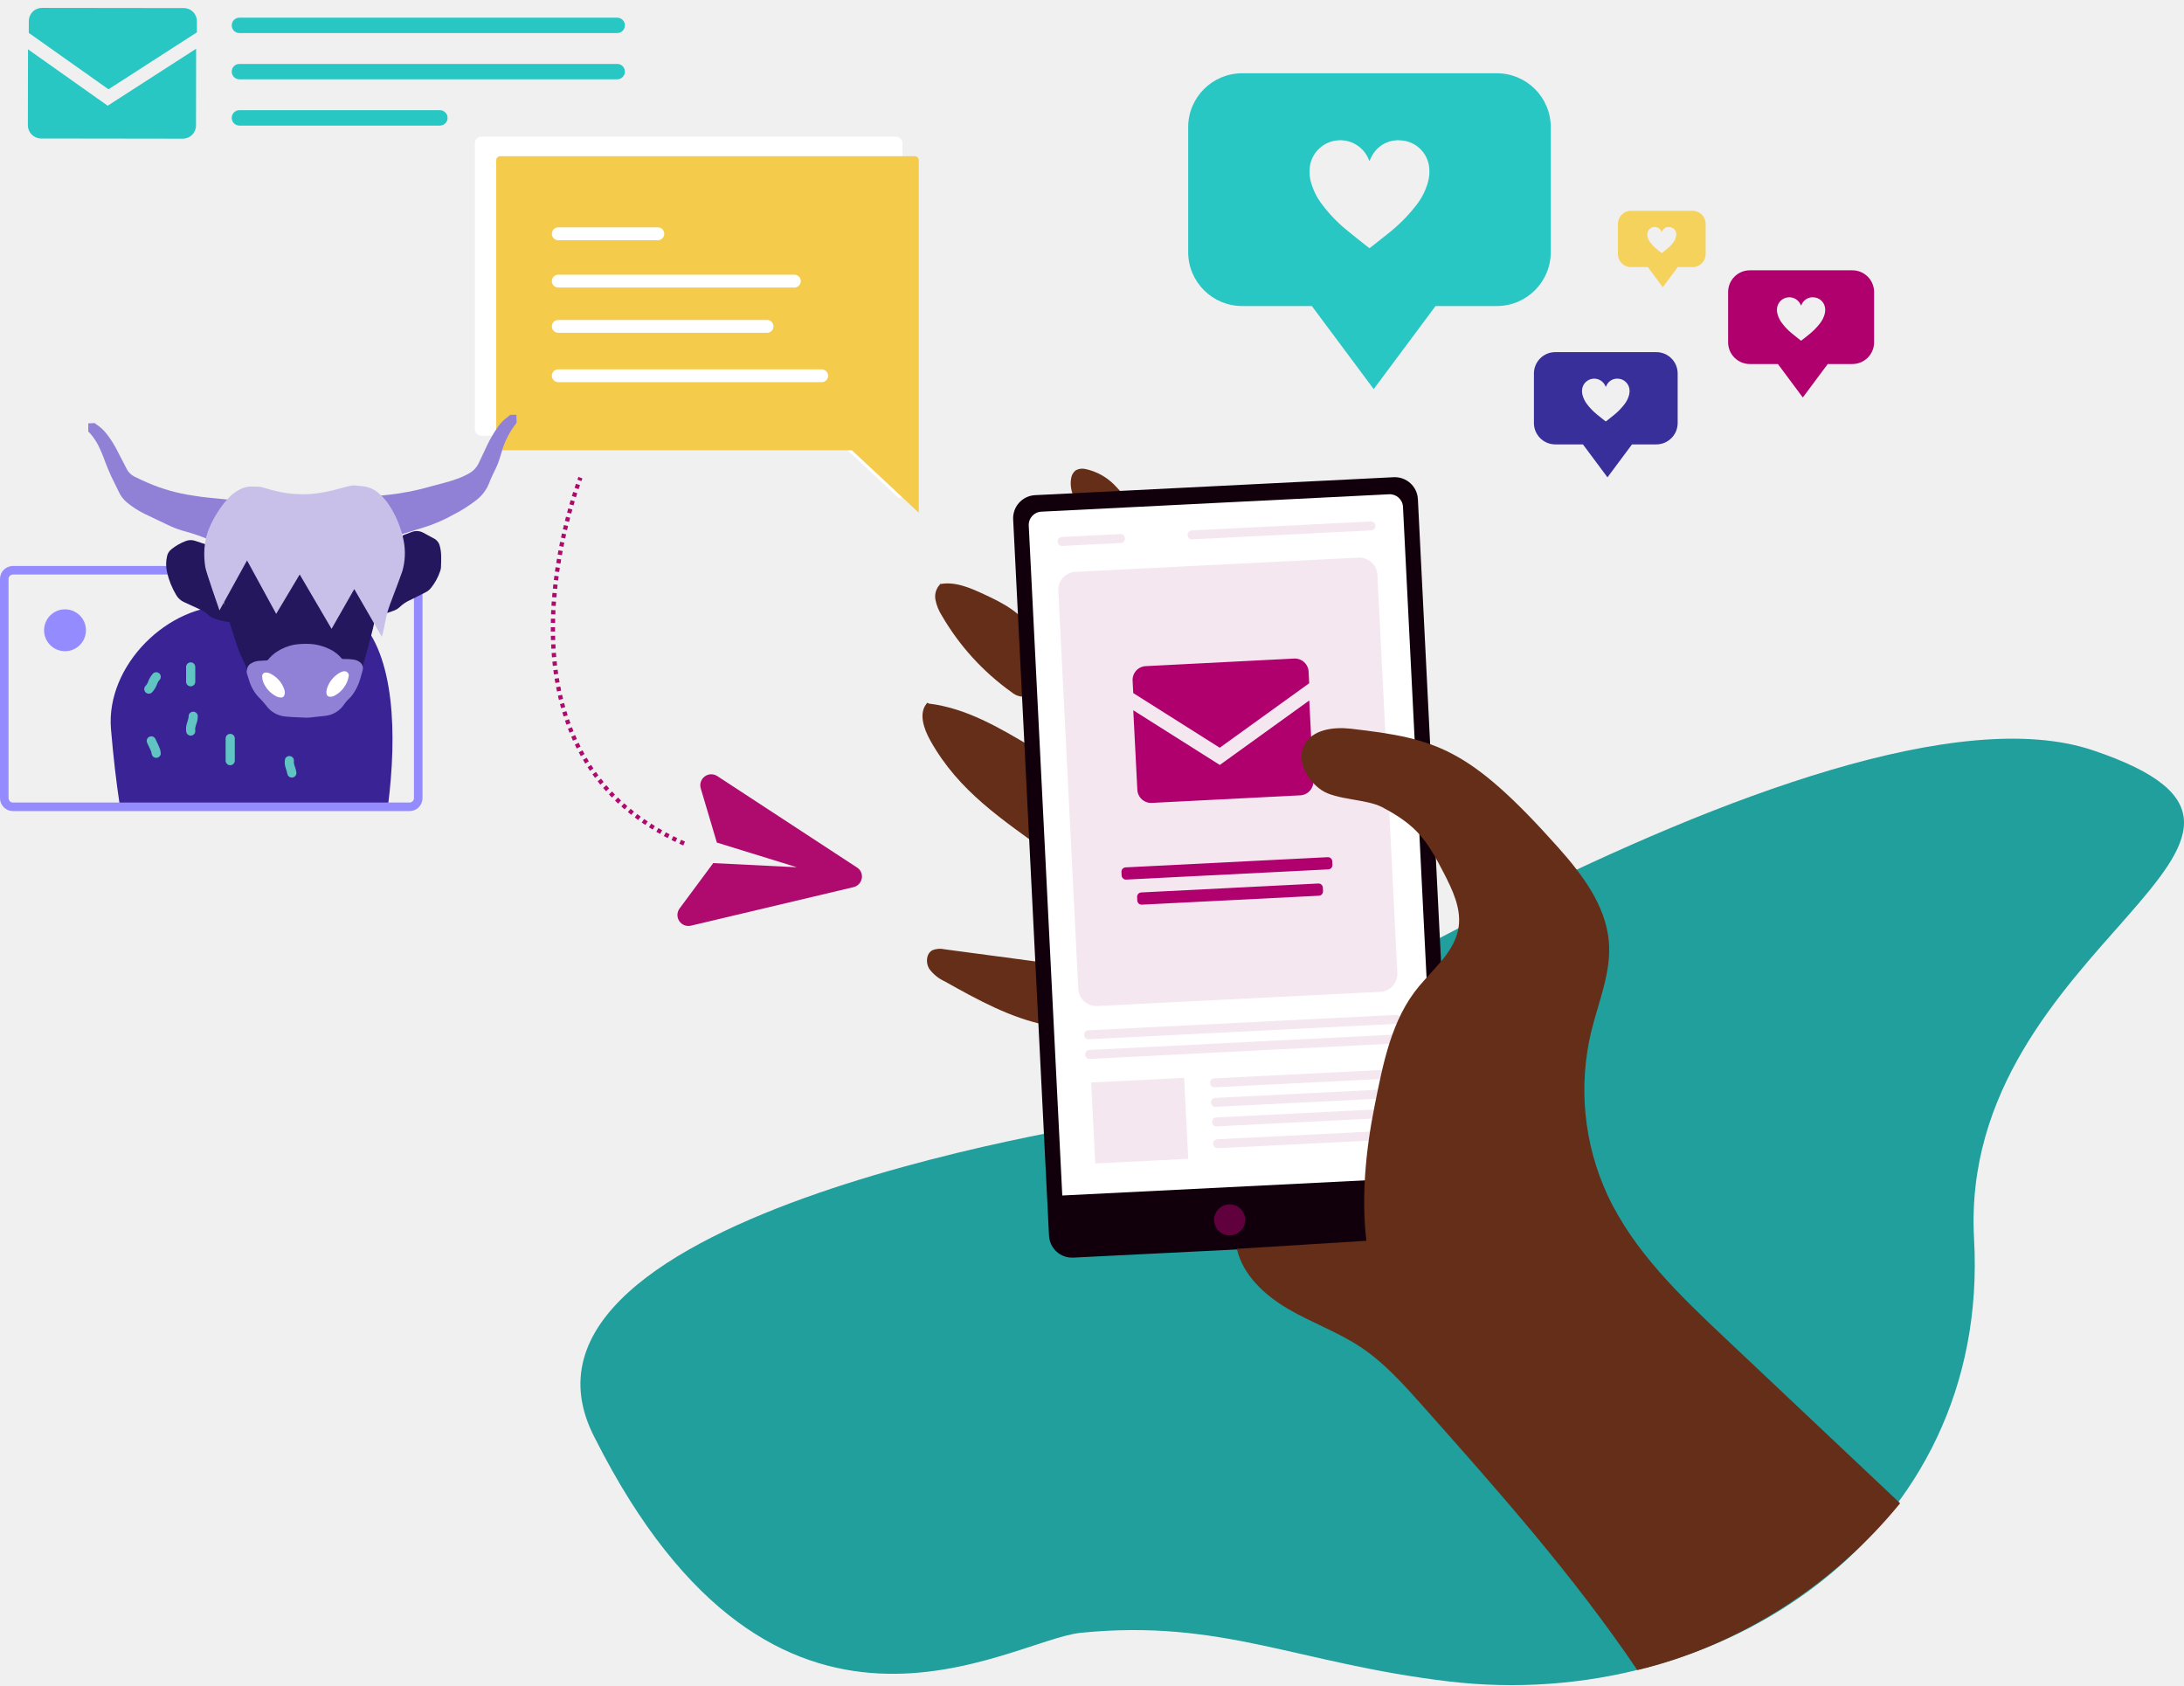
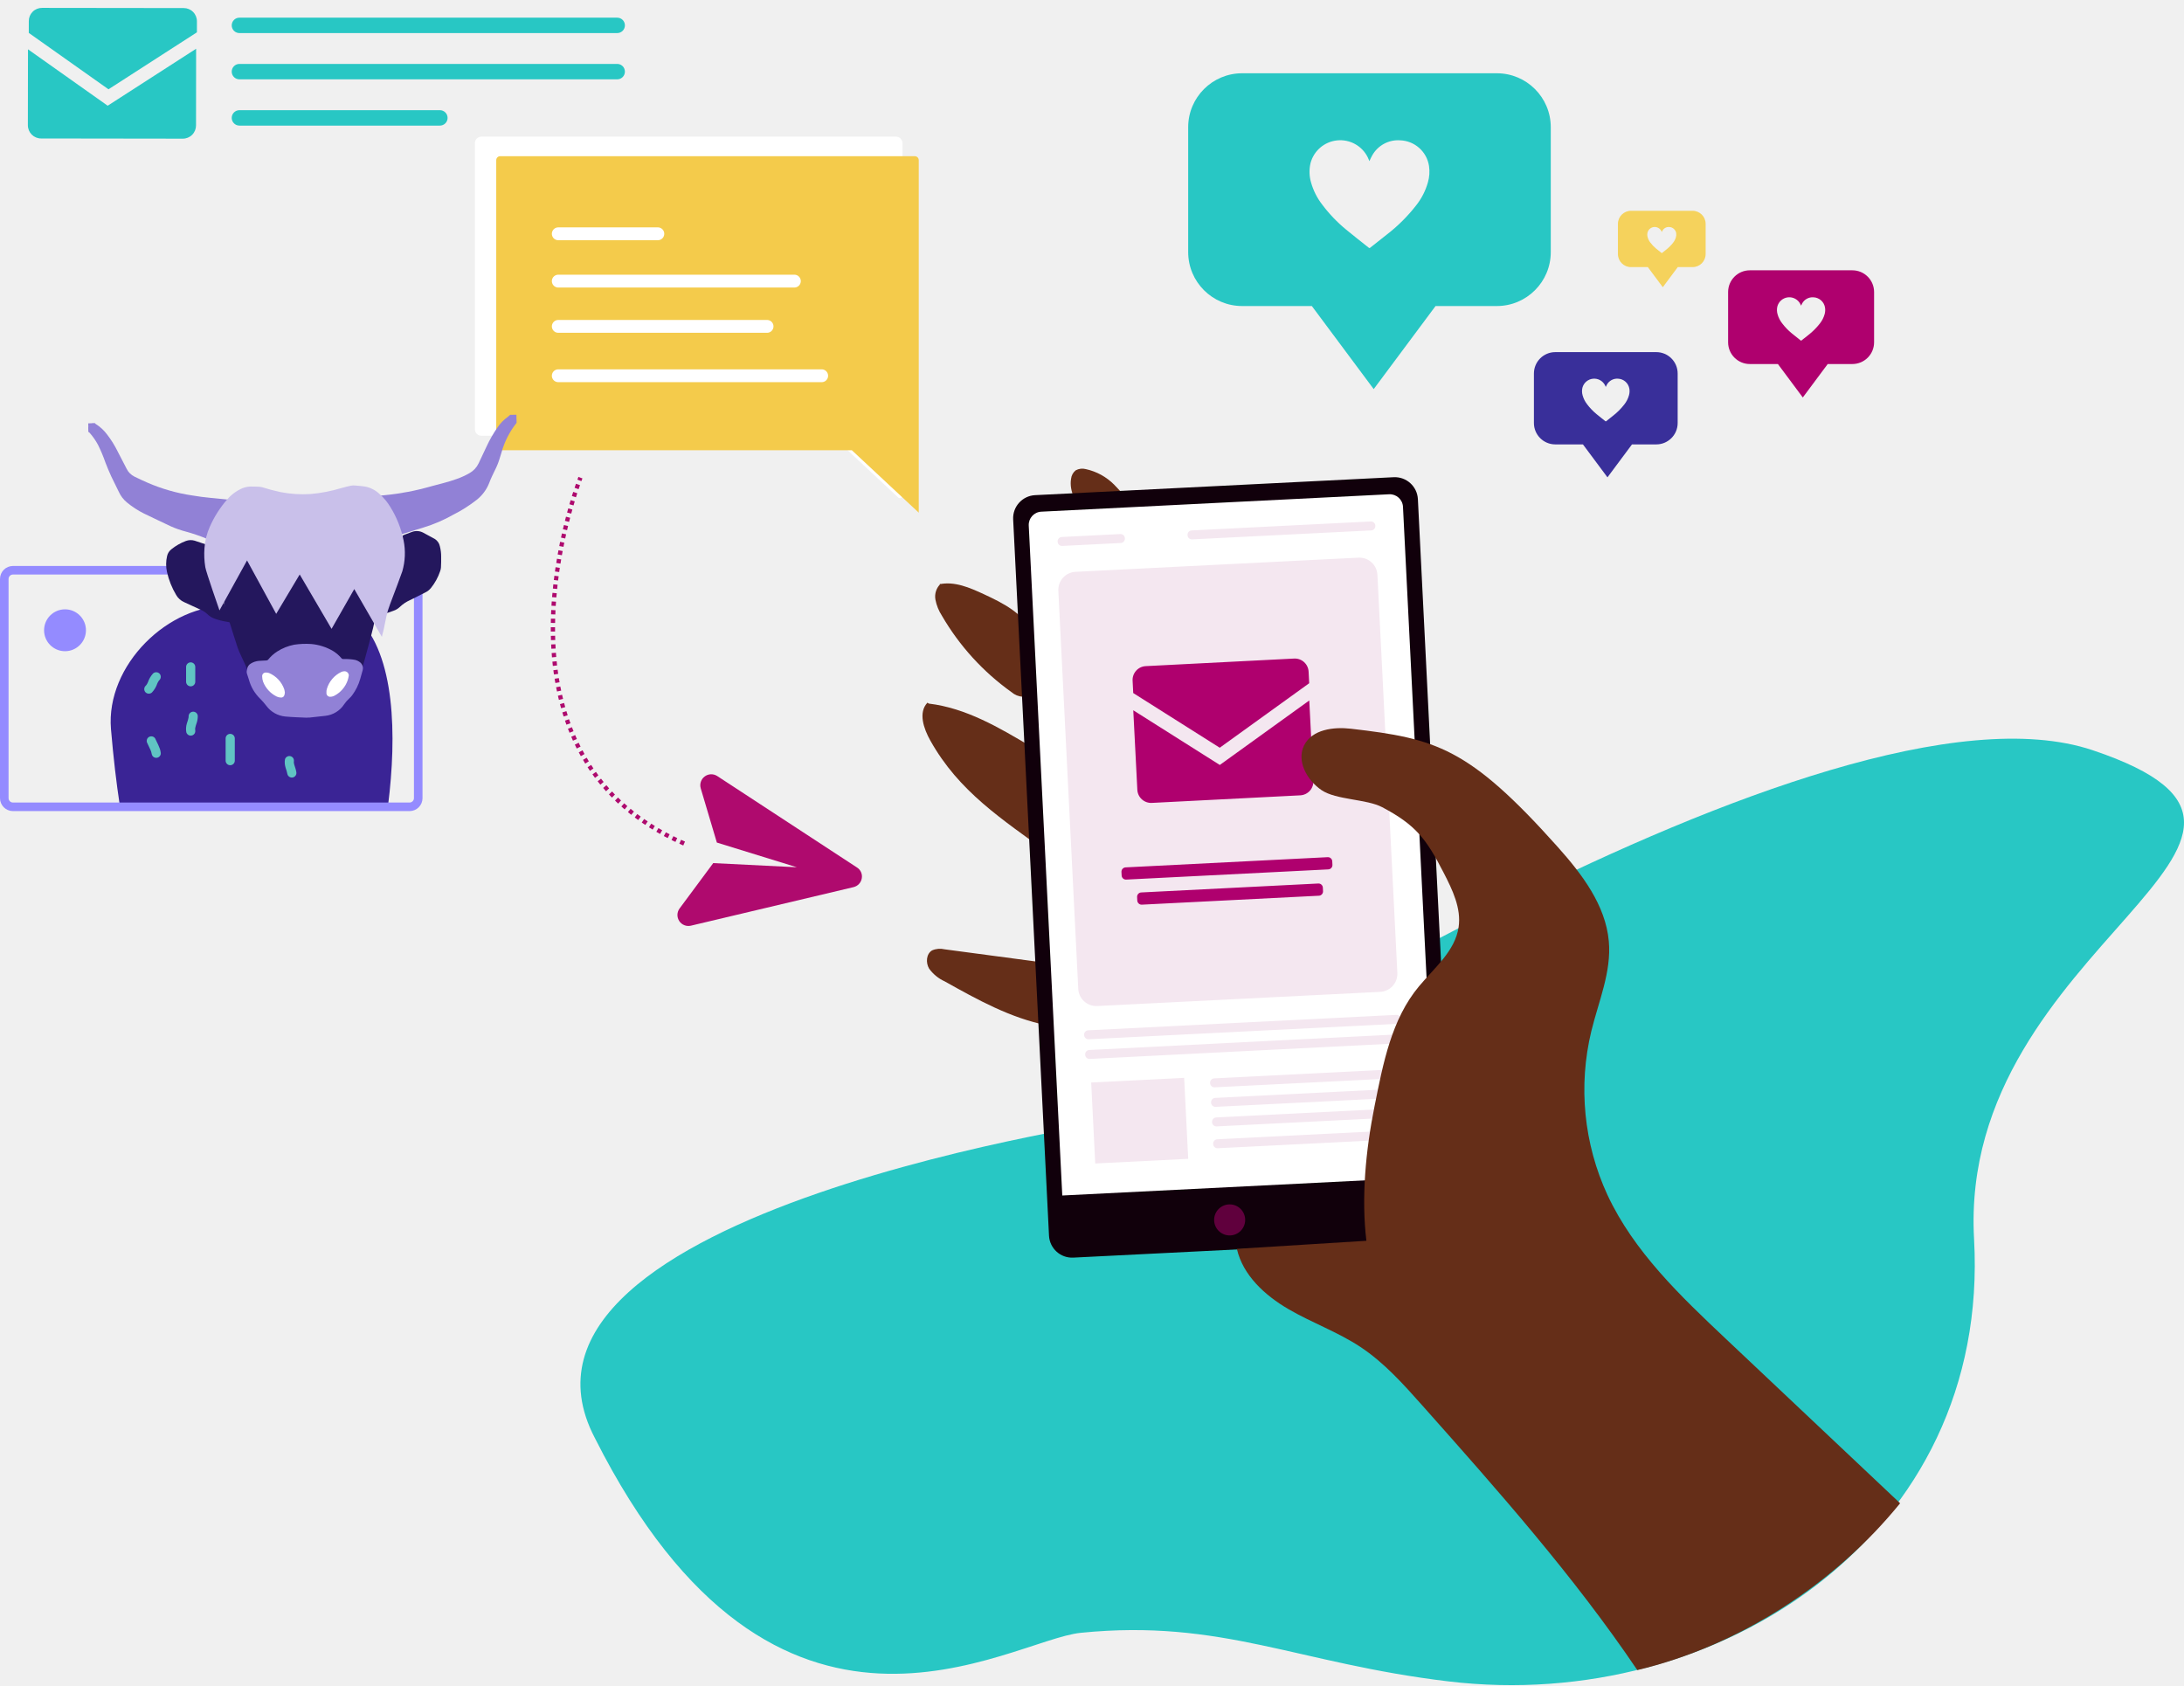
<svg xmlns="http://www.w3.org/2000/svg" width="510" height="393.52" viewBox="0 0 510 393.52">
  <g id="Group_4064" data-name="Group 4064" transform="translate(50.98 22.672)">
    <g id="Group_4044" data-name="Group 4044" transform="translate(226.487 -5.562)">
      <path id="Path_2688" data-name="Path 2688" d="M1323.573,313.055H1264.1a12.6,12.6,0,0,0-12.6,12.6V354.81a12.6,12.6,0,0,0,12.6,12.6h16.278l14.444,19.4,14.444-19.4h14.305a12.6,12.6,0,0,0,12.6-12.6V325.651A12.6,12.6,0,0,0,1323.573,313.055Zm-16.093,25.479a15.311,15.311,0,0,1-2.773,5.405,38.312,38.312,0,0,1-6.829,6.787c-1.284,1.017-2.573,2.027-3.855,3.047a.249.249,0,0,1-.377,0c-1.744-1.4-3.519-2.754-5.233-4.185a33.84,33.84,0,0,1-5.62-5.87,15.083,15.083,0,0,1-2.6-5.16,8.832,8.832,0,0,1-.12-4.533,7.174,7.174,0,0,1,13.35-1.367c.151.3.268.61.4.912.208-.432.379-.884.627-1.288a6.924,6.924,0,0,1,6.574-3.567,7.067,7.067,0,0,1,6.716,6A8.975,8.975,0,0,1,1307.48,338.534Z" transform="translate(-1251.507 -313.055)" fill="#28c7c4" />
    </g>
    <g id="Group_4046" data-name="Group 4046" transform="translate(352.559 40.452)">
      <g id="Group_4045" data-name="Group 4045" transform="translate(0 0)">
        <path id="Path_2689" data-name="Path 2689" d="M1413.341,376.9H1389.4a5.072,5.072,0,0,0-5.072,5.071v11.742a5.072,5.072,0,0,0,5.072,5.072h6.554l5.816,7.811,5.816-7.811h5.759a5.072,5.072,0,0,0,5.072-5.072V381.971A5.072,5.072,0,0,0,1413.341,376.9Zm-6.479,10.258a6.177,6.177,0,0,1-1.116,2.177,15.513,15.513,0,0,1-2.751,2.732c-.517.41-1.036.816-1.552,1.226a.1.1,0,0,1-.152,0c-.7-.562-1.416-1.109-2.108-1.685a13.62,13.62,0,0,1-2.262-2.363,6.089,6.089,0,0,1-1.047-2.078,3.555,3.555,0,0,1-.049-1.825,2.889,2.889,0,0,1,5.376-.551c.06.12.108.246.161.368.084-.175.154-.357.252-.519a2.789,2.789,0,0,1,2.647-1.437,2.846,2.846,0,0,1,2.7,2.416A3.62,3.62,0,0,1,1406.862,387.158Z" transform="translate(-1384.324 -376.9)" fill="#af006e" />
      </g>
    </g>
    <g id="Group_4048" data-name="Group 4048" transform="translate(326.833 26.555)">
      <g id="Group_4047" data-name="Group 4047" transform="translate(0 0)">
        <path id="Path_2690" data-name="Path 2690" d="M1377.026,363.539h-14.387a3.046,3.046,0,0,0-3.047,3.047v7.055a3.046,3.046,0,0,0,3.047,3.047h3.938l3.494,4.693,3.494-4.693h3.461a3.047,3.047,0,0,0,3.048-3.047v-7.055A3.047,3.047,0,0,0,1377.026,363.539Zm-3.893,6.163a3.7,3.7,0,0,1-.67,1.309,9.277,9.277,0,0,1-1.653,1.641c-.31.247-.622.49-.932.737a.06.06,0,0,1-.091,0c-.421-.337-.851-.666-1.266-1.012a8.217,8.217,0,0,1-1.359-1.42,3.652,3.652,0,0,1-.628-1.248,2.144,2.144,0,0,1-.03-1.1,1.736,1.736,0,0,1,3.23-.331c.036.073.065.148.1.221.051-.1.093-.214.152-.312a1.675,1.675,0,0,1,1.59-.862,1.708,1.708,0,0,1,1.625,1.451A2.174,2.174,0,0,1,1373.132,369.7Z" transform="translate(-1359.592 -363.539)" fill="#f5d25c" />
      </g>
    </g>
    <g id="Group_4050" data-name="Group 4050" transform="translate(307.215 59.556)">
      <g id="Group_4049" data-name="Group 4049" transform="translate(0 0)">
        <path id="Path_2691" data-name="Path 2691" d="M1369.305,395.265h-23.579a4.994,4.994,0,0,0-4.994,4.994v11.562a4.994,4.994,0,0,0,4.994,4.994h6.454l5.727,7.691,5.727-7.691h5.671a4.994,4.994,0,0,0,4.994-4.994V400.259A4.994,4.994,0,0,0,1369.305,395.265Zm-6.38,10.1a6.084,6.084,0,0,1-1.1,2.143,15.224,15.224,0,0,1-2.708,2.691c-.509.4-1.021.8-1.528,1.208a.1.1,0,0,1-.15,0c-.691-.553-1.4-1.092-2.075-1.659a13.5,13.5,0,0,1-2.228-2.327,6,6,0,0,1-1.03-2.046,3.51,3.51,0,0,1-.048-1.8,2.845,2.845,0,0,1,5.294-.542c.059.118.106.241.158.361a5.212,5.212,0,0,1,.249-.51,2.744,2.744,0,0,1,2.607-1.415,2.8,2.8,0,0,1,2.661,2.379A3.571,3.571,0,0,1,1362.925,405.367Z" transform="translate(-1340.732 -395.265)" fill="#392f9a" />
      </g>
    </g>
    <g id="Group_4057" data-name="Group 4057" transform="translate(60.506 9.825)">
      <g id="Group_4056" data-name="Group 4056" transform="translate(0 0)">
        <path id="Path_2695" data-name="Path 2695" d="M1128.423,373.307h96.807a.928.928,0,0,1,.928.929v82.316l-15.619-14.579h-82.115a.928.928,0,0,1-.929-.928V374.236A.928.928,0,0,1,1128.423,373.307Z" transform="translate(-1127.494 -373.307)" fill="#fff" stroke="#fff" stroke-linecap="round" stroke-linejoin="round" stroke-width="1.185" />
        <path id="Path_2696" data-name="Path 2696" d="M1131.824,376.387h96.807a.928.928,0,0,1,.93.928v82.317l-15.62-14.579h-82.116a.929.929,0,0,1-.928-.93V377.315A.929.929,0,0,1,1131.824,376.387Z" transform="translate(-1126.504 -372.411)" fill="#f4cb4b" />
      </g>
      <line id="Line_333" data-name="Line 333" x1="23.248" transform="translate(18.882 22.099)" fill="none" stroke="#fff" stroke-linecap="round" stroke-linejoin="round" stroke-width="3" />
      <line id="Line_334" data-name="Line 334" x1="55.13" transform="translate(18.882 33.149)" fill="none" stroke="#fff" stroke-linecap="round" stroke-linejoin="round" stroke-width="3" />
      <line id="Line_335" data-name="Line 335" x1="48.753" transform="translate(18.882 43.719)" fill="none" stroke="#fff" stroke-linecap="round" stroke-linejoin="round" stroke-width="3" />
      <line id="Line_336" data-name="Line 336" x1="61.506" transform="translate(18.882 55.249)" fill="none" stroke="#fff" stroke-linecap="round" stroke-linejoin="round" stroke-width="3" />
    </g>
    <g id="Group_4060" data-name="Group 4060" transform="translate(-49.98 74.192)">
      <path id="Path_2703" data-name="Path 2703" d="M1037.671,477.448h62.681c2.009-16.068,1.732-34.995-7.12-43.642-.233.98.691,2.236.471,2.874-.039.092.113.5.05.666l-4.546,2.995c-.48,1.665,2.9,4.884,2.617,5.73-.15.442,1.53,1.58,1.381,2.039-.222,1.149-1.367,1.612-1.617,2.261-.01.059-2,2.377-2.024,2.438-.15.47-2.146.54-2.3,1.009-.323.965-10.262,1.839-10.272,1.819-2.448-.535-8.16-6.251-7.261-9.216-.027-.059-.516-2.353-.526-2.417-.135-.352,1.015-13.266-5.738-13-14.41-.53-29.074,13.864-27.837,28.754C1036.2,466.53,1036.9,472.392,1037.671,477.448Z" transform="translate(-1010.717 -386.374)" fill="#3a2495" />
      <rect id="Rectangle_2410" data-name="Rectangle 2410" width="96.664" height="55.246" rx="2.031" transform="translate(96.664 91.548) rotate(-180)" fill="none" stroke="#948bff" stroke-width="2" />
      <ellipse id="Ellipse_429" data-name="Ellipse 429" cx="4.889" cy="4.889" rx="4.889" ry="4.889" transform="translate(9.293 45.429)" fill="#948bff" />
      <g id="Group_4911" data-name="Group 4911" transform="translate(19.606 0)">
        <path id="Path_3014" data-name="Path 3014" d="M1064.794,433.3c-.373-.059-.668-.107-.957-.17a14.324,14.324,0,0,1-2.692-.7,4.562,4.562,0,0,1-1.7-1.056,5.111,5.111,0,0,0-1.53-1.01c-1.287-.595-2.563-1.2-3.866-1.778a3.988,3.988,0,0,1-1.883-1.681,18.258,18.258,0,0,1-2.144-5.361,8.3,8.3,0,0,1,.022-3.739,2.74,2.74,0,0,1,1.005-1.579,12.17,12.17,0,0,1,3.365-1.929,3.259,3.259,0,0,1,2.077-.074c.838.279,1.675.575,2.524.844l.016.878a18.267,18.267,0,0,0,.76,5.093,8.433,8.433,0,0,0,.676,1.619,44.855,44.855,0,0,1,3.9,9.255c.117.444.262.887.422,1.392" transform="translate(-1031.632 -384.824)" fill="#24175d" />
        <path id="Path_3015" data-name="Path 3015" d="M1104.944,431.183a57.747,57.747,0,0,1,1.931-6.216c.529-1.347,1.108-2.648,1.746-3.927a13.234,13.234,0,0,0,1.315-4.753c.074-.92.089-1.851.1-2.769.019-.713-.013-.712.616-.947l1.606-.6a3.209,3.209,0,0,1,2.667.177c.883.47,1.789.955,2.659,1.44a2.658,2.658,0,0,1,1.221,1.759,9.474,9.474,0,0,1,.294,2.383c.015.828,0,1.662-.044,2.5a3.05,3.05,0,0,1-.2.917,12.66,12.66,0,0,1-2.132,3.9,3.877,3.877,0,0,1-1.354,1.064c-.915.462-1.845.926-2.749,1.387-.274.14-.561.288-.837.412a8.138,8.138,0,0,0-2.349,1.585,3.887,3.887,0,0,1-1.451.874c-.838.314-1.682.589-2.541.862a2.874,2.874,0,0,1-.476-.026" transform="translate(-1036.686 -384.611)" fill="#24175d" />
        <path id="Path_3016" data-name="Path 3016" d="M1058.493,401.479c-1.655-.166-2.879-.311-4.491-.589a41.482,41.482,0,0,1-10.305-2.946c-1.033-.458-2.06-.92-3.074-1.422a4.014,4.014,0,0,1-1.883-1.883c-.68-1.332-1.381-2.652-2.059-3.985a23.79,23.79,0,0,0-2.442-3.937,9.9,9.9,0,0,0-2.746-2.538c-.046-.044-.087-.1-.131-.148v-.027a7.32,7.32,0,0,1-.761.013l-.021.029-.785.014.016.9-.016.011.02,1.069a1.4,1.4,0,0,1,.289.214,14.781,14.781,0,0,1,1.962,2.809,34.63,34.63,0,0,1,1.717,4.079c.43,1.146.909,2.257,1.411,3.368.555,1.211,1.2,2.353,1.747,3.558a6.868,6.868,0,0,0,1.894,2.471,20.854,20.854,0,0,0,3.968,2.581c2.087,1.031,4.194,1.989,6.3,3a21.983,21.983,0,0,0,3.478,1.218,41.558,41.558,0,0,1,4.842,1.652c.371.144.788.226,1.222.347a22.879,22.879,0,0,1,1.411-4.988,22.432,22.432,0,0,1,2.528-4.461C1061.048,401.74,1059.975,401.625,1058.493,401.479Z" transform="translate(-1029.795 -382.066)" fill="#9181d6" />
        <path id="Path_3017" data-name="Path 3017" d="M1136.689,383.005l-.022-1.134h-.73s0,0,0,0l-.734.014c-.165.154-.339.312-.508.443a9.62,9.62,0,0,0-2.486,2.557,29.146,29.146,0,0,0-2.512,4.393c-.627,1.309-1.254,2.622-1.853,3.931a5.118,5.118,0,0,1-2.1,2.264,17.428,17.428,0,0,1-3.046,1.392c-1.974.727-4.042,1.177-6.061,1.738a59.318,59.318,0,0,1-10.6,2.027c-.353.029-.678.059-1.111.11a22.082,22.082,0,0,1,2.7,4.336,23.74,23.74,0,0,1,1.589,4.858,3.2,3.2,0,0,0,.448-.115c1.75-.53,3.51-1.083,5.247-1.61a34.314,34.314,0,0,0,7.041-3.025,32.029,32.029,0,0,0,5.424-3.441,9.346,9.346,0,0,0,2.954-3.99c.371-1,.853-1.979,1.331-2.963a15.938,15.938,0,0,0,1.049-2.574c.157-.521.325-1.064.488-1.584a19.5,19.5,0,0,1,3.508-6.878l.011-.016-.013-.735Z" transform="translate(-1036.684 -381.87)" fill="#9181d6" />
        <path id="Path_3018" data-name="Path 3018" d="M1094.826,424.918c.067.154.1.243.13.327l4.792,8.379c.1.341-1.72,7.024-2.216,8.749-.171.589-.331,1.183-.5,1.791a.2.2,0,0,1-.109-.051,6.448,6.448,0,0,0-3.536-1.272,3.329,3.329,0,0,1-1.7-.606,12.39,12.39,0,0,0-4.542-2.357,14.114,14.114,0,0,0-7.634.279,12.737,12.737,0,0,0-4.459,2.8.548.548,0,0,1-.366.127,12.1,12.1,0,0,0-2.5.411,4.137,4.137,0,0,0-1.871,1.282c-.03.033-.074.069-.117.123a.677.677,0,0,1-.078-.136c-.875-2.32-1.758-3.531-2.512-5.93a1.018,1.018,0,0,1-.063-.239c-.213-.639-3.251-9.9-3.059-10.572,0,0,5.263-9.478,5.3-9.622,0,0,6.821,12.427,6.79,12.427.031,0,5.542-9.193,5.542-9.193l7.429,12.718c0,.036,5.287-9.455,5.287-9.455" transform="translate(-1032.975 -385.22)" fill="#24175d" />
        <g id="Group_4902" data-name="Group 4902" transform="translate(36.996 53.479)">
          <path id="Path_3019" data-name="Path 3019" d="M1084.643,458.006c-1.716-.078-3.4-.118-5.1-.277a6.235,6.235,0,0,1-4.422-2.5,16.478,16.478,0,0,0-1.429-1.641,9.758,9.758,0,0,1-2.655-4.5c-.141-.48-.3-.934-.454-1.4a1.5,1.5,0,0,1-.046-.559,4.2,4.2,0,0,1,.091-.435,1.756,1.756,0,0,1,.888-1.347,4.24,4.24,0,0,1,1.855-.613c.368-.04,1.412-.058,1.781-.1a.717.717,0,0,0,.361-.156,8.932,8.932,0,0,1,2.108-1.914,11.482,11.482,0,0,1,4-1.607,18.6,18.6,0,0,1,3.945-.164,12.172,12.172,0,0,1,5.125,1.631,8.327,8.327,0,0,1,2.016,1.742.5.5,0,0,0,.431.141,12.712,12.712,0,0,1,2.683.192,3.056,3.056,0,0,1,1.26.632,1.771,1.771,0,0,1,.519,1.824c-.185.673-.375,1.337-.563,2.01a11.817,11.817,0,0,1-1.864,3.78,4.748,4.748,0,0,1-.719.785,7.524,7.524,0,0,0-1.142,1.313,6.025,6.025,0,0,1-4.386,2.722l-3.693.406-.6.01a.137.137,0,0,1,0,.03" transform="translate(-1070.526 -440.748)" fill="#9181d6" />
          <path id="Path_3020" data-name="Path 3020" d="M1096.258,448.8a1,1,0,0,0-1.006-.995h-.028a1.7,1.7,0,0,0-.76.183,6.4,6.4,0,0,0-3.328,3.918,2.517,2.517,0,0,0-.1.936.856.856,0,0,0,.76.921.525.525,0,0,0,.093,0,2.156,2.156,0,0,0,1.041-.264,6.413,6.413,0,0,0,3.047-3.537,6.646,6.646,0,0,0,.279-1.163" transform="translate(-1072.406 -441.395)" fill="#fff" />
          <path id="Path_3021" data-name="Path 3021" d="M1079.811,452.831a4.743,4.743,0,0,0-.147-.788,6.411,6.411,0,0,0-3.534-3.791,1.791,1.791,0,0,0-.834-.114.813.813,0,0,0-.786.84v.075a3.805,3.805,0,0,0,.224,1.249,6.474,6.474,0,0,0,3.177,3.441,2.277,2.277,0,0,0,.987.228c.548.024.85-.358.913-1.118" transform="translate(-1070.891 -441.425)" fill="#fff" />
        </g>
        <path id="Path_3022" data-name="Path 3022" d="M1076.418,430.021l-6.807-12.475-6.435,11.665c-.08-.262-3.14-8.948-3.311-10.1a18.689,18.689,0,0,1-.2-4.377,14.936,14.936,0,0,1,1.265-5.081,24.932,24.932,0,0,1,4.013-6.313,9.837,9.837,0,0,1,3.567-2.649,5.538,5.538,0,0,1,2.471-.393c.4.029.815-.015,1.217.031a4.021,4.021,0,0,1,.941.121,44.842,44.842,0,0,0,4.346,1.149,27.5,27.5,0,0,0,6.92.443,34.934,34.934,0,0,0,7.11-1.362c.79-.223,1.606-.431,2.4-.6a3.711,3.711,0,0,1,1.067-.02c.754.059,1.492.128,2.236.24a6.739,6.739,0,0,1,3.294,1.695,12.813,12.813,0,0,1,2.615,3.155,23.714,23.714,0,0,1,3.045,7.73,15.2,15.2,0,0,1-.3,7.2c-.085.313-1.937,5.267-2.862,7.687a18.7,18.7,0,0,0-.87,2.908c-.425,1.946-.575,3.006-.892,4.068-.045.12-.083.415-.154.64l-6.445-11.151-5.3,9.292-7.441-12.7Z" transform="translate(-1032.529 -383.536)" fill="#c9c0ea" />
        <g id="Group_4903" data-name="Group 4903" transform="translate(22.85 57.812)">
          <path id="Path_3023" data-name="Path 3023" d="M1054.952,446.591v3.455a1.071,1.071,0,1,0,2.143,0v-3.455a1.071,1.071,0,1,0-2.143,0Z" transform="translate(-1054.952 -445.519)" fill="#60c4c3" />
        </g>
        <g id="Group_4904" data-name="Group 4904" transform="translate(32.082 74.509)">
          <path id="Path_3024" data-name="Path 3024" d="M1065.116,464.972v5.183a1.071,1.071,0,1,0,2.142,0v-5.183a1.071,1.071,0,1,0-2.142,0Z" transform="translate(-1065.116 -463.901)" fill="#60c4c3" />
        </g>
        <g id="Group_4905" data-name="Group 4905" transform="translate(45.878 79.693)">
          <path id="Path_3025" data-name="Path 3025" d="M1080.366,470.394a3.462,3.462,0,0,0-.043,1,5.621,5.621,0,0,0,.2.977,9.75,9.75,0,0,1,.416,1.471,1.069,1.069,0,0,0,.492.64,1.068,1.068,0,0,0,1.464-.385l.109-.255a1.08,1.08,0,0,0,0-.569c-.108-.745-.471-1.423-.581-2.166l.038.283a2.541,2.541,0,0,1-.01-.615l-.038.284c0-.033.008-.064.014-.1a1.166,1.166,0,0,0-.108-.824,1.072,1.072,0,0,0-1.465-.384,1.037,1.037,0,0,0-.492.64Z" transform="translate(-1080.305 -469.609)" fill="#60c4c3" />
        </g>
        <g id="Group_4907" data-name="Group 4907" transform="translate(13.078 60.12)">
          <path id="Path_3027" data-name="Path 3027" d="M1046.232,448.364a5.769,5.769,0,0,0-1.193,2.075l.108-.256a4.529,4.529,0,0,1-.516.954l.167-.216a2.815,2.815,0,0,1-.294.322,1.079,1.079,0,0,0,0,1.515,1.091,1.091,0,0,0,1.514,0,5.79,5.79,0,0,0,1.244-2.133l-.109.256a4.369,4.369,0,0,1,.506-.938l-.167.217a2.475,2.475,0,0,1,.254-.282,1.082,1.082,0,0,0,0-1.514,1.093,1.093,0,0,0-1.516,0Z" transform="translate(-1044.193 -448.059)" fill="#60c4c3" />
        </g>
        <g id="Group_4908" data-name="Group 4908" transform="translate(13.652 75.085)">
          <path id="Path_3028" data-name="Path 3028" d="M1044.971,466.146c.249.585.562,1.139.812,1.723l-.108-.256a4.5,4.5,0,0,1,.334,1.114l-.039-.284.007.044a1.164,1.164,0,0,0,.313.757,1.072,1.072,0,0,0,1.514,0v0a1.028,1.028,0,0,0,.314-.757,4.945,4.945,0,0,0-.205-.993,9.858,9.858,0,0,0-.4-.976c-.223-.487-.481-.958-.692-1.451a1.073,1.073,0,0,0-.641-.492,1.071,1.071,0,0,0-1.316.748l-.038.284a1.065,1.065,0,0,0,.147.54Z" transform="translate(-1044.825 -464.536)" fill="#60c4c3" />
        </g>
        <g id="Group_4910" data-name="Group 4910" transform="translate(22.835 69.33)">
          <path id="Path_3030" data-name="Path 3030" d="M1055.542,459.266a3.217,3.217,0,0,1-.03.479l.038-.284a10.826,10.826,0,0,1-.421,1.488,4.4,4.4,0,0,0-.126,2.06,1.071,1.071,0,0,0,1.958.256h0a1.214,1.214,0,0,0,.108-.824c-.007-.037-.013-.076-.018-.114l.038.285a2.877,2.877,0,0,1,0-.743l-.038.284a7.922,7.922,0,0,1,.358-1.288,4.991,4.991,0,0,0,.273-1.594,1.071,1.071,0,1,0-2.142,0Z" transform="translate(-1054.936 -458.199)" fill="#60c4c3" />
        </g>
      </g>
    </g>
    <g id="Group_4970" data-name="Group 4970" transform="translate(84.559 86.782)">
-       <path id="Path_2697" data-name="Path 2697" d="M1473.917,575.891c3.86,69.226-59.711,110.793-122.664,103.308-35.375-4.206-53.018-14.66-85.92-11.356-16.835,1.691-71.015,38.805-113.495-45.51-27.706-53.031,125.123-74.564,125.123-74.564s162.571-106.869,224.658-86.028S1470.057,506.666,1473.917,575.891Z" transform="translate(-1148.479 -396)" fill="#209f9d" />
+       <path id="Path_2697" data-name="Path 2697" d="M1473.917,575.891c3.86,69.226-59.711,110.793-122.664,103.308-35.375-4.206-53.018-14.66-85.92-11.356-16.835,1.691-71.015,38.805-113.495-45.51-27.706-53.031,125.123-74.564,125.123-74.564s162.571-106.869,224.658-86.028S1470.057,506.666,1473.917,575.891Z" transform="translate(-1148.479 -396)" fill="#28c7c4" />
      <path id="Path_2698" data-name="Path 2698" d="M1267.795,542.148l-37.2-4.962a4.607,4.607,0,0,0-2.912.247c-1.386.8-1.526,2.875-.712,4.253a9.169,9.169,0,0,0,3.671,3c7.586,4.245,15.333,8.548,23.86,10.239a11.284,11.284,0,0,0,6.052-.066,8.755,8.755,0,0,0,4.76-4.971,26.027,26.027,0,0,0,1.523-6.891l-1.512-1.687" transform="translate(-1145.553 -424.953)" fill="#652e18" />
      <path id="Path_2699" data-name="Path 2699" d="M1226.944,481.626c8.658,1.03,16.432,5.6,23.918,10.072,2.611,1.559,5.322,3.217,6.91,5.809,1.765,2.881,1.859,6.447,1.9,9.826.044,3.335.8,2.506.847,5.841.024,1.848-.312,4.2-2.1,4.675-1.177.312-2.353-.426-3.334-1.145-11.076-8.117-21.1-14.477-27.8-26.465-1.545-2.766-2.849-6.522-.671-8.824" transform="translate(-1145.586 -426.775)" fill="#652e18" />
      <path id="Path_2700" data-name="Path 2700" d="M1229.279,454.651c3.556-.776,7.158.8,10.457,2.33,4.428,2.057,9.2,4.456,11.208,8.907,1.368,3.039,1.181,6.521.969,9.847a9.169,9.169,0,0,1-.61,3.249,3.106,3.106,0,0,1-2.5,1.931,4.437,4.437,0,0,1-2.654-1.086,57.2,57.2,0,0,1-16.229-17.813,10.556,10.556,0,0,1-1.533-3.8,4.082,4.082,0,0,1,1.273-3.737" transform="translate(-1145.492 -427.659)" fill="#652e18" />
      <path id="Path_2701" data-name="Path 2701" d="M1265.675,444.381l-3.51-5.042c-1.768-2.542-3.624-5.443-3.1-8.493a2.893,2.893,0,0,1,1.081-1.962,3.211,3.211,0,0,1,2.383-.276,13.341,13.341,0,0,1,6.569,3.6,36.732,36.732,0,0,1,4.766,5.894c.732,1.056,1.494,2.287,1.2,3.537-.4,1.708-2.505,2.378-4.259,2.313s-3.581-.542-5.214.1" transform="translate(-1144.488 -428.508)" fill="#652e18" />
      <rect id="Rectangle_2385" data-name="Rectangle 2385" width="94.605" height="178.231" rx="5.399" transform="matrix(0.999, -0.05, 0.05, 0.999, 100.781, 6.446)" fill="#11000b" />
      <path id="Rectangle_2386" data-name="Rectangle 2386" d="M3.089,0h81.3a3.089,3.089,0,0,1,3.089,3.089V159.694a0,0,0,0,1,0,0H0a0,0,0,0,1,0,0V3.089A3.089,3.089,0,0,1,3.089,0Z" transform="matrix(0.999, -0.05, 0.05, 0.999, 104.536, 10.189)" fill="#fff" />
      <rect id="Rectangle_2387" data-name="Rectangle 2387" width="74.587" height="101.499" rx="4.226" transform="matrix(0.999, -0.05, 0.05, 0.999, 111.389, 24.29)" fill="#f4e7f0" />
      <g id="Group_4058" data-name="Group 4058" transform="translate(111.385 12.25)">
        <rect id="Rectangle_2388" data-name="Rectangle 2388" width="15.72" height="2.092" rx="1.013" transform="matrix(0.999, -0.05, 0.05, 0.999, 0, 3.745)" fill="#f4e7f0" />
        <rect id="Rectangle_2389" data-name="Rectangle 2389" width="43.894" height="2.092" rx="1.013" transform="matrix(0.999, -0.05, 0.05, 0.999, 30.335, 2.214)" fill="#f4e7f0" />
      </g>
      <rect id="Rectangle_2394" data-name="Rectangle 2394" width="49.289" height="2.855" rx="1.013" transform="translate(126.288 93.151) rotate(-2.891)" fill="#af006e" />
      <rect id="Rectangle_2395" data-name="Rectangle 2395" width="43.431" height="2.855" rx="1.013" transform="translate(129.942 99.005) rotate(-2.891)" fill="#af006e" />
      <rect id="Rectangle_2403" data-name="Rectangle 2403" width="21.731" height="18.929" transform="matrix(0.999, -0.05, 0.05, 0.999, 119.271, 143.336)" fill="#f4e7f0" />
      <g id="Group_4059" data-name="Group 4059" transform="translate(117.583 127.495)">
        <rect id="Rectangle_2404" data-name="Rectangle 2404" width="45.269" height="2.092" rx="1.013" transform="matrix(-0.999, 0.05, -0.05, -0.999, 75.447, 28.977)" fill="#f4e7f0" />
        <rect id="Rectangle_2405" data-name="Rectangle 2405" width="45.269" height="2.092" rx="1.013" transform="matrix(-0.999, 0.05, -0.05, -0.999, 75.189, 23.876)" fill="#f4e7f0" />
        <rect id="Rectangle_2406" data-name="Rectangle 2406" width="45.269" height="2.092" rx="1.013" transform="matrix(-0.999, 0.05, -0.05, -0.999, 74.959, 19.314)" fill="#f4e7f0" />
        <rect id="Rectangle_2407" data-name="Rectangle 2407" width="45.269" height="2.092" rx="1.013" transform="matrix(-0.999, 0.05, -0.05, -0.999, 74.728, 14.753)" fill="#f4e7f0" />
        <rect id="Rectangle_2408" data-name="Rectangle 2408" width="74.078" height="2.092" rx="1.013" transform="translate(74.319 6.651) rotate(177.109)" fill="#f4e7f0" />
        <rect id="Rectangle_2409" data-name="Rectangle 2409" width="74.078" height="2.092" rx="1.013" transform="matrix(-0.999, 0.05, -0.05, -0.999, 74.089, 2.09)" fill="#f4e7f0" />
      </g>
      <g id="email" transform="translate(128.934 44.332)">
        <g id="Group_4061" data-name="Group 4061" transform="translate(0 0)">
          <path id="Path_2704" data-name="Path 2704" d="M1281.347,476.978l20.89-15.06-.137-2.676a3.225,3.225,0,0,0-3.416-3.085l-34.6,1.767a3.228,3.228,0,0,0-3.084,3.418l.146,2.868Z" transform="translate(-1260.991 -456.153)" fill="#af006e" />
          <path id="Path_2705" data-name="Path 2705" d="M1281.276,475.907l-20.205-12.77.947,18.545a3.226,3.226,0,0,0,3.418,3.084L1300.041,483a3.23,3.23,0,0,0,3.085-3.418l-.957-18.735Z" transform="translate(-1260.905 -451.057)" fill="#af006e" />
        </g>
      </g>
      <path id="Path_2702" data-name="Path 2702" d="M1451.427,668.18,1410.752,629.8c-10.623-10.022-21.492-20.378-27.663-33.614a58.458,58.458,0,0,1-3.771-38.245c1.7-6.966,4.726-13.849,4.088-20.992-.756-8.469-6.287-15.717-11.951-22.057-20.8-23.282-28.471-25.28-48.253-27.584-4.1-.476-9.073.169-10.935,3.847s.664,8.2,4.067,10.5,10.525,2.054,14.153,3.977c7.852,4.162,10.274,7.376,14.338,15.279,2.048,3.982,4.156,8.3,3.505,12.731-.816,5.552-5.617,9.471-9.218,13.775-6.485,7.748-8.408,18.057-10.4,27.962-2.09,10.394-3.131,21.476-1.916,31.506l-30.249,1.883c1.416,6.182,6.537,10.857,12.013,14.057s11.542,5.345,16.83,8.845c5.569,3.687,10.074,8.737,14.512,13.728,17.624,19.82,35.346,39.806,50.152,61.738C1414.008,701.438,1436.157,686.992,1451.427,668.18Z" transform="translate(-1143.258 -426.587)" fill="#652e18" />
    </g>
    <ellipse id="Ellipse_430" data-name="Ellipse 430" cx="3.625" cy="3.625" rx="3.625" ry="3.625" transform="translate(232.541 258.58)" fill="#60003d" />
    <g id="email-2" data-name="email" transform="translate(-43.997 -22.672) rotate(3)">
      <g id="Group_4061-2" data-name="Group 4061" transform="translate(0 0)">
        <path id="Path_2704-2" data-name="Path 2704" d="M19.416,19.863,39.341,5.5,39.21,2.946A3.075,3.075,0,0,0,35.952,0L2.947,1.689A3.078,3.078,0,0,0,0,4.95l.14,2.735Z" fill="#28c7c4" />
        <path id="Path_2705-2" data-name="Path 2705" d="M19.272,14.364,0,2.184.9,19.873a3.077,3.077,0,0,0,3.26,2.942L37.171,21.13a3.081,3.081,0,0,0,2.943-3.26L39.2,0Z" transform="translate(0.157 9.338)" fill="#28c7c4" />
      </g>
    </g>
    <rect id="Rectangle_2411" data-name="Rectangle 2411" width="91.815" height="3.601" rx="1.8" transform="translate(3.131 -18.547)" fill="#28c7c4" />
    <rect id="Rectangle_2412" data-name="Rectangle 2412" width="91.815" height="3.601" rx="1.8" transform="translate(3.131 -7.746)" fill="#28c7c4" />
    <rect id="Rectangle_2413" data-name="Rectangle 2413" width="50.408" height="3.601" rx="1.8" transform="translate(3.131 3.056)" fill="#28c7c4" />
    <path id="paper-plane-top-solid" d="M40.955,17.877A2.562,2.562,0,0,1,39.4,20.233L3.574,35.69a2.564,2.564,0,0,1-3.3-3.5l5.9-11.8,19.4-2.434-19.4-2.436L.27,3.71a2.564,2.564,0,0,1,3.3-3.5l35.9,15.385A2.463,2.463,0,0,1,40.955,17.877Z" transform="translate(113.032 157.729) rotate(10)" fill="#af0a6e" />
    <path id="Path_2706" data-name="Path 2706" d="M67.2,0C68.615,53.865,0,58.053,0,58.053" transform="translate(137.173 113.406) rotate(115)" fill="none" stroke="#ae0a6e" stroke-width="1" stroke-dasharray="1" />
  </g>
</svg>
